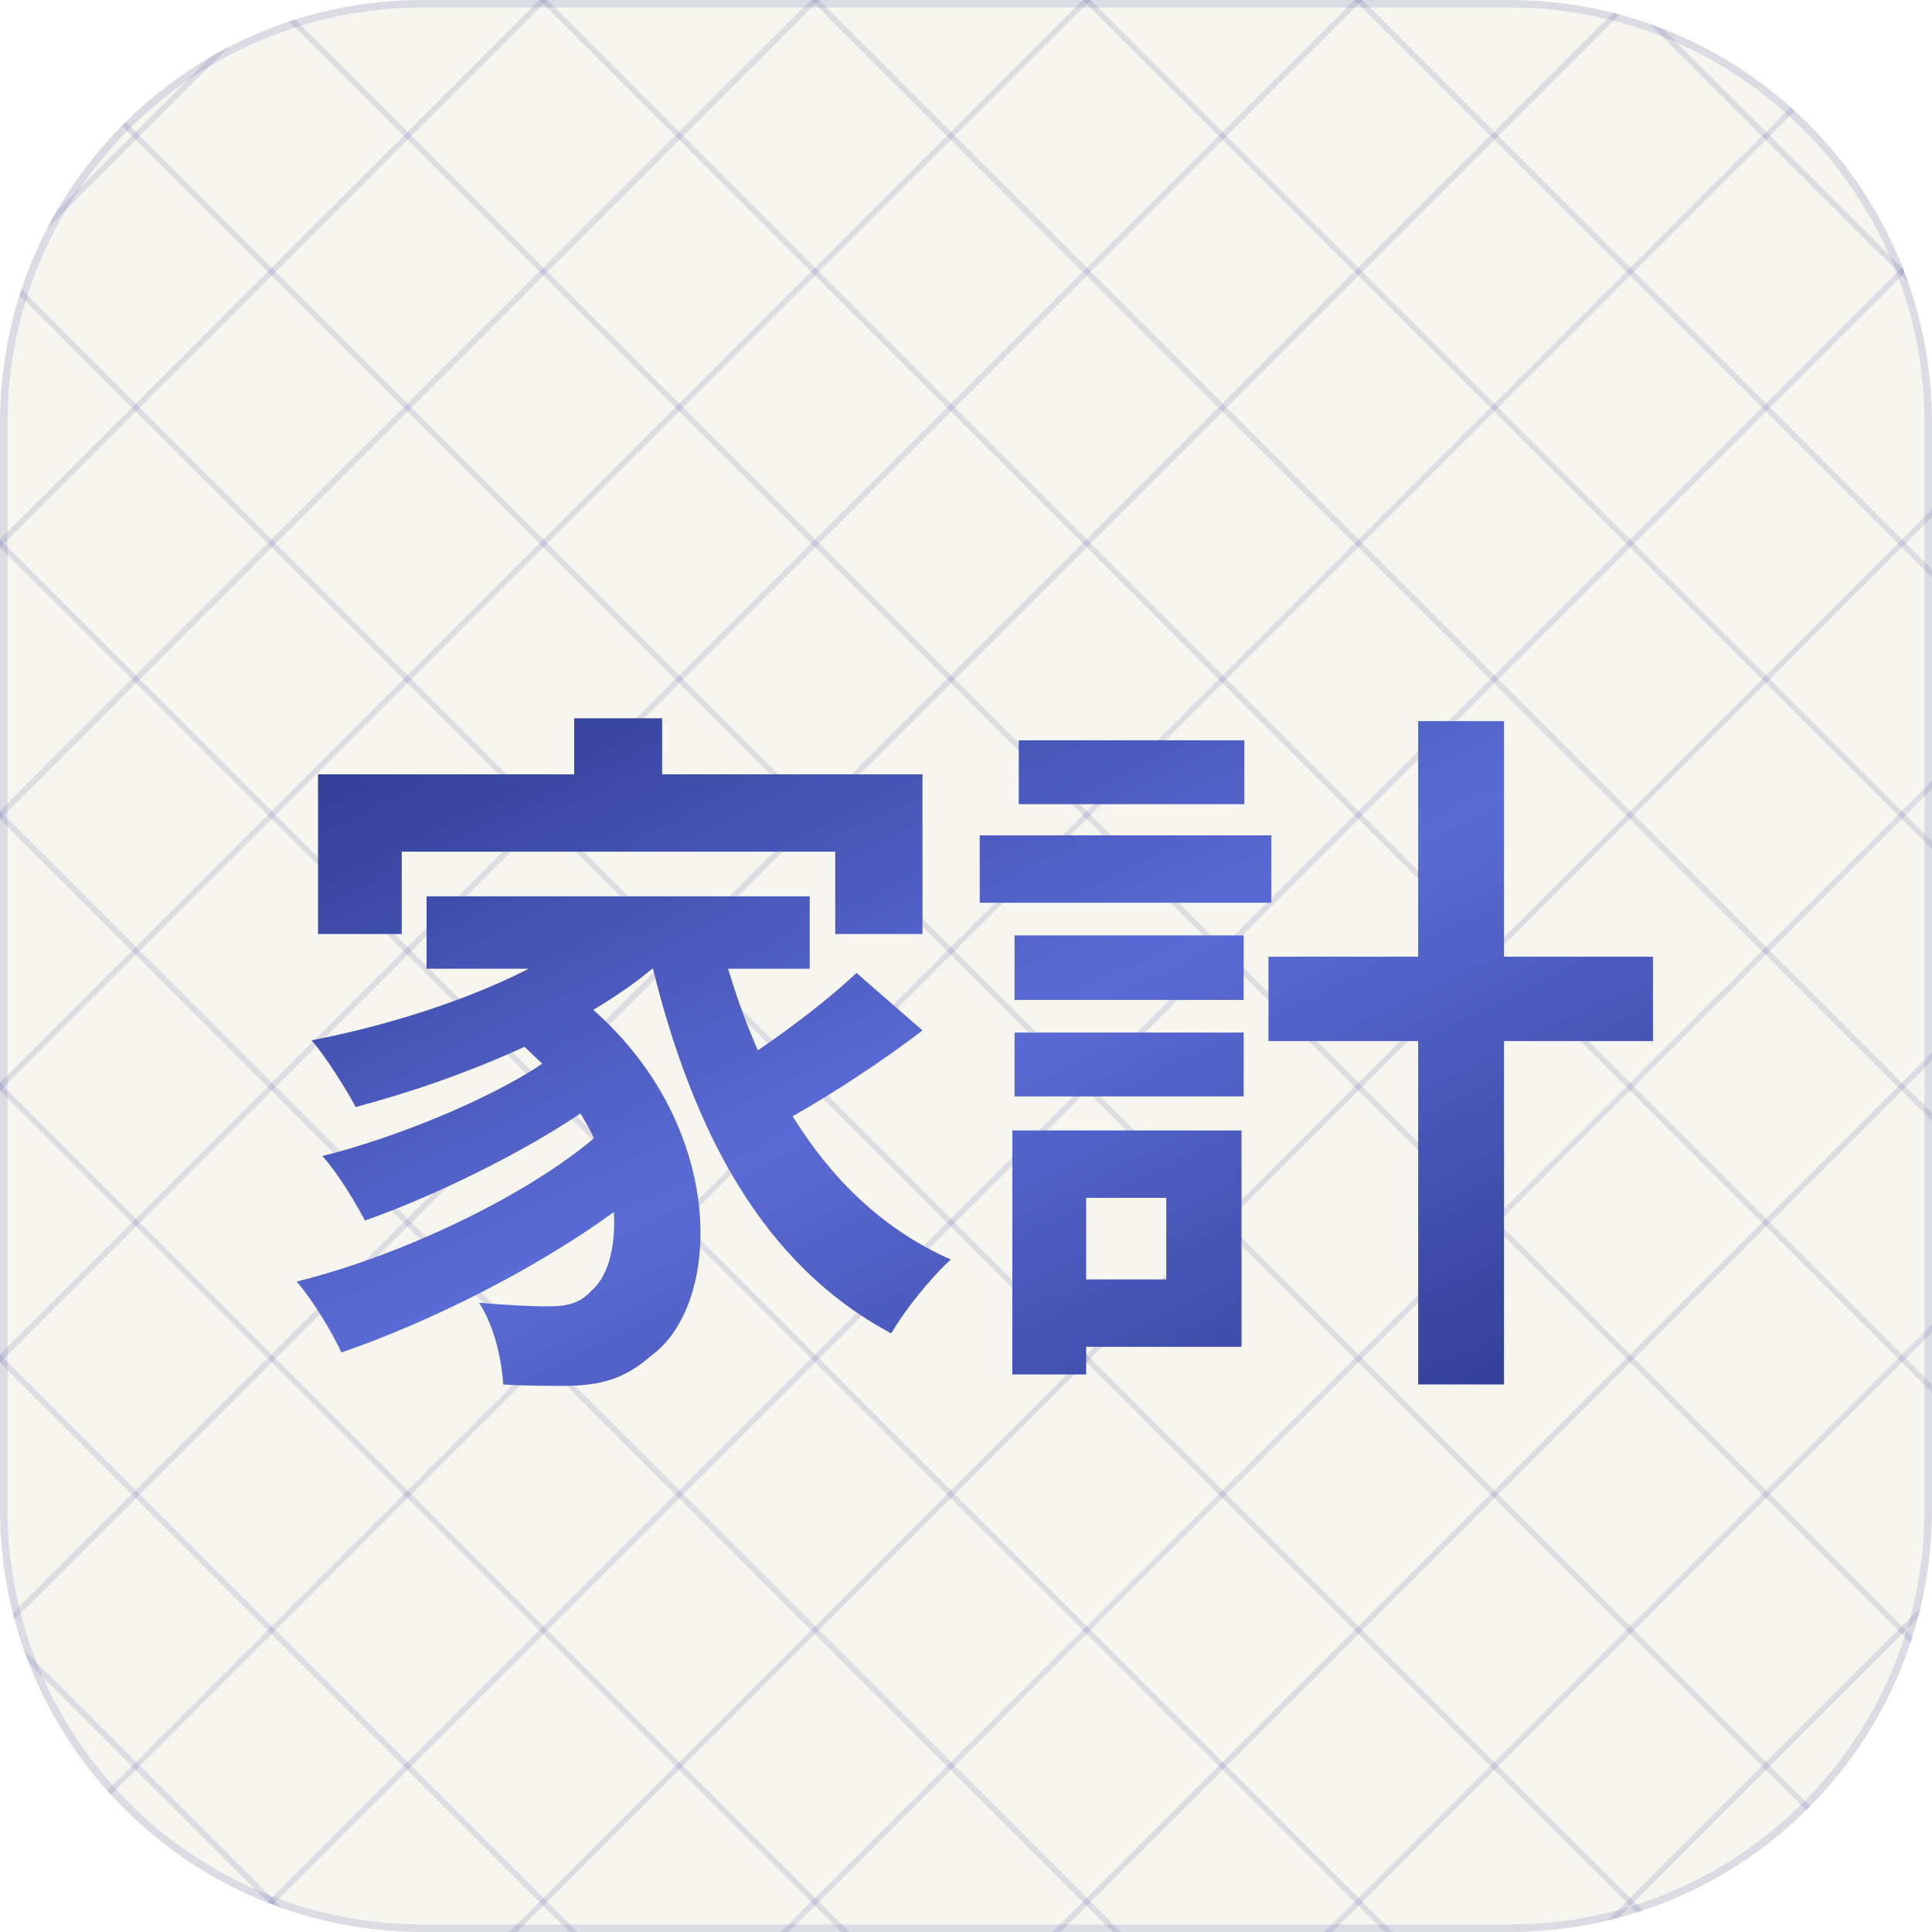
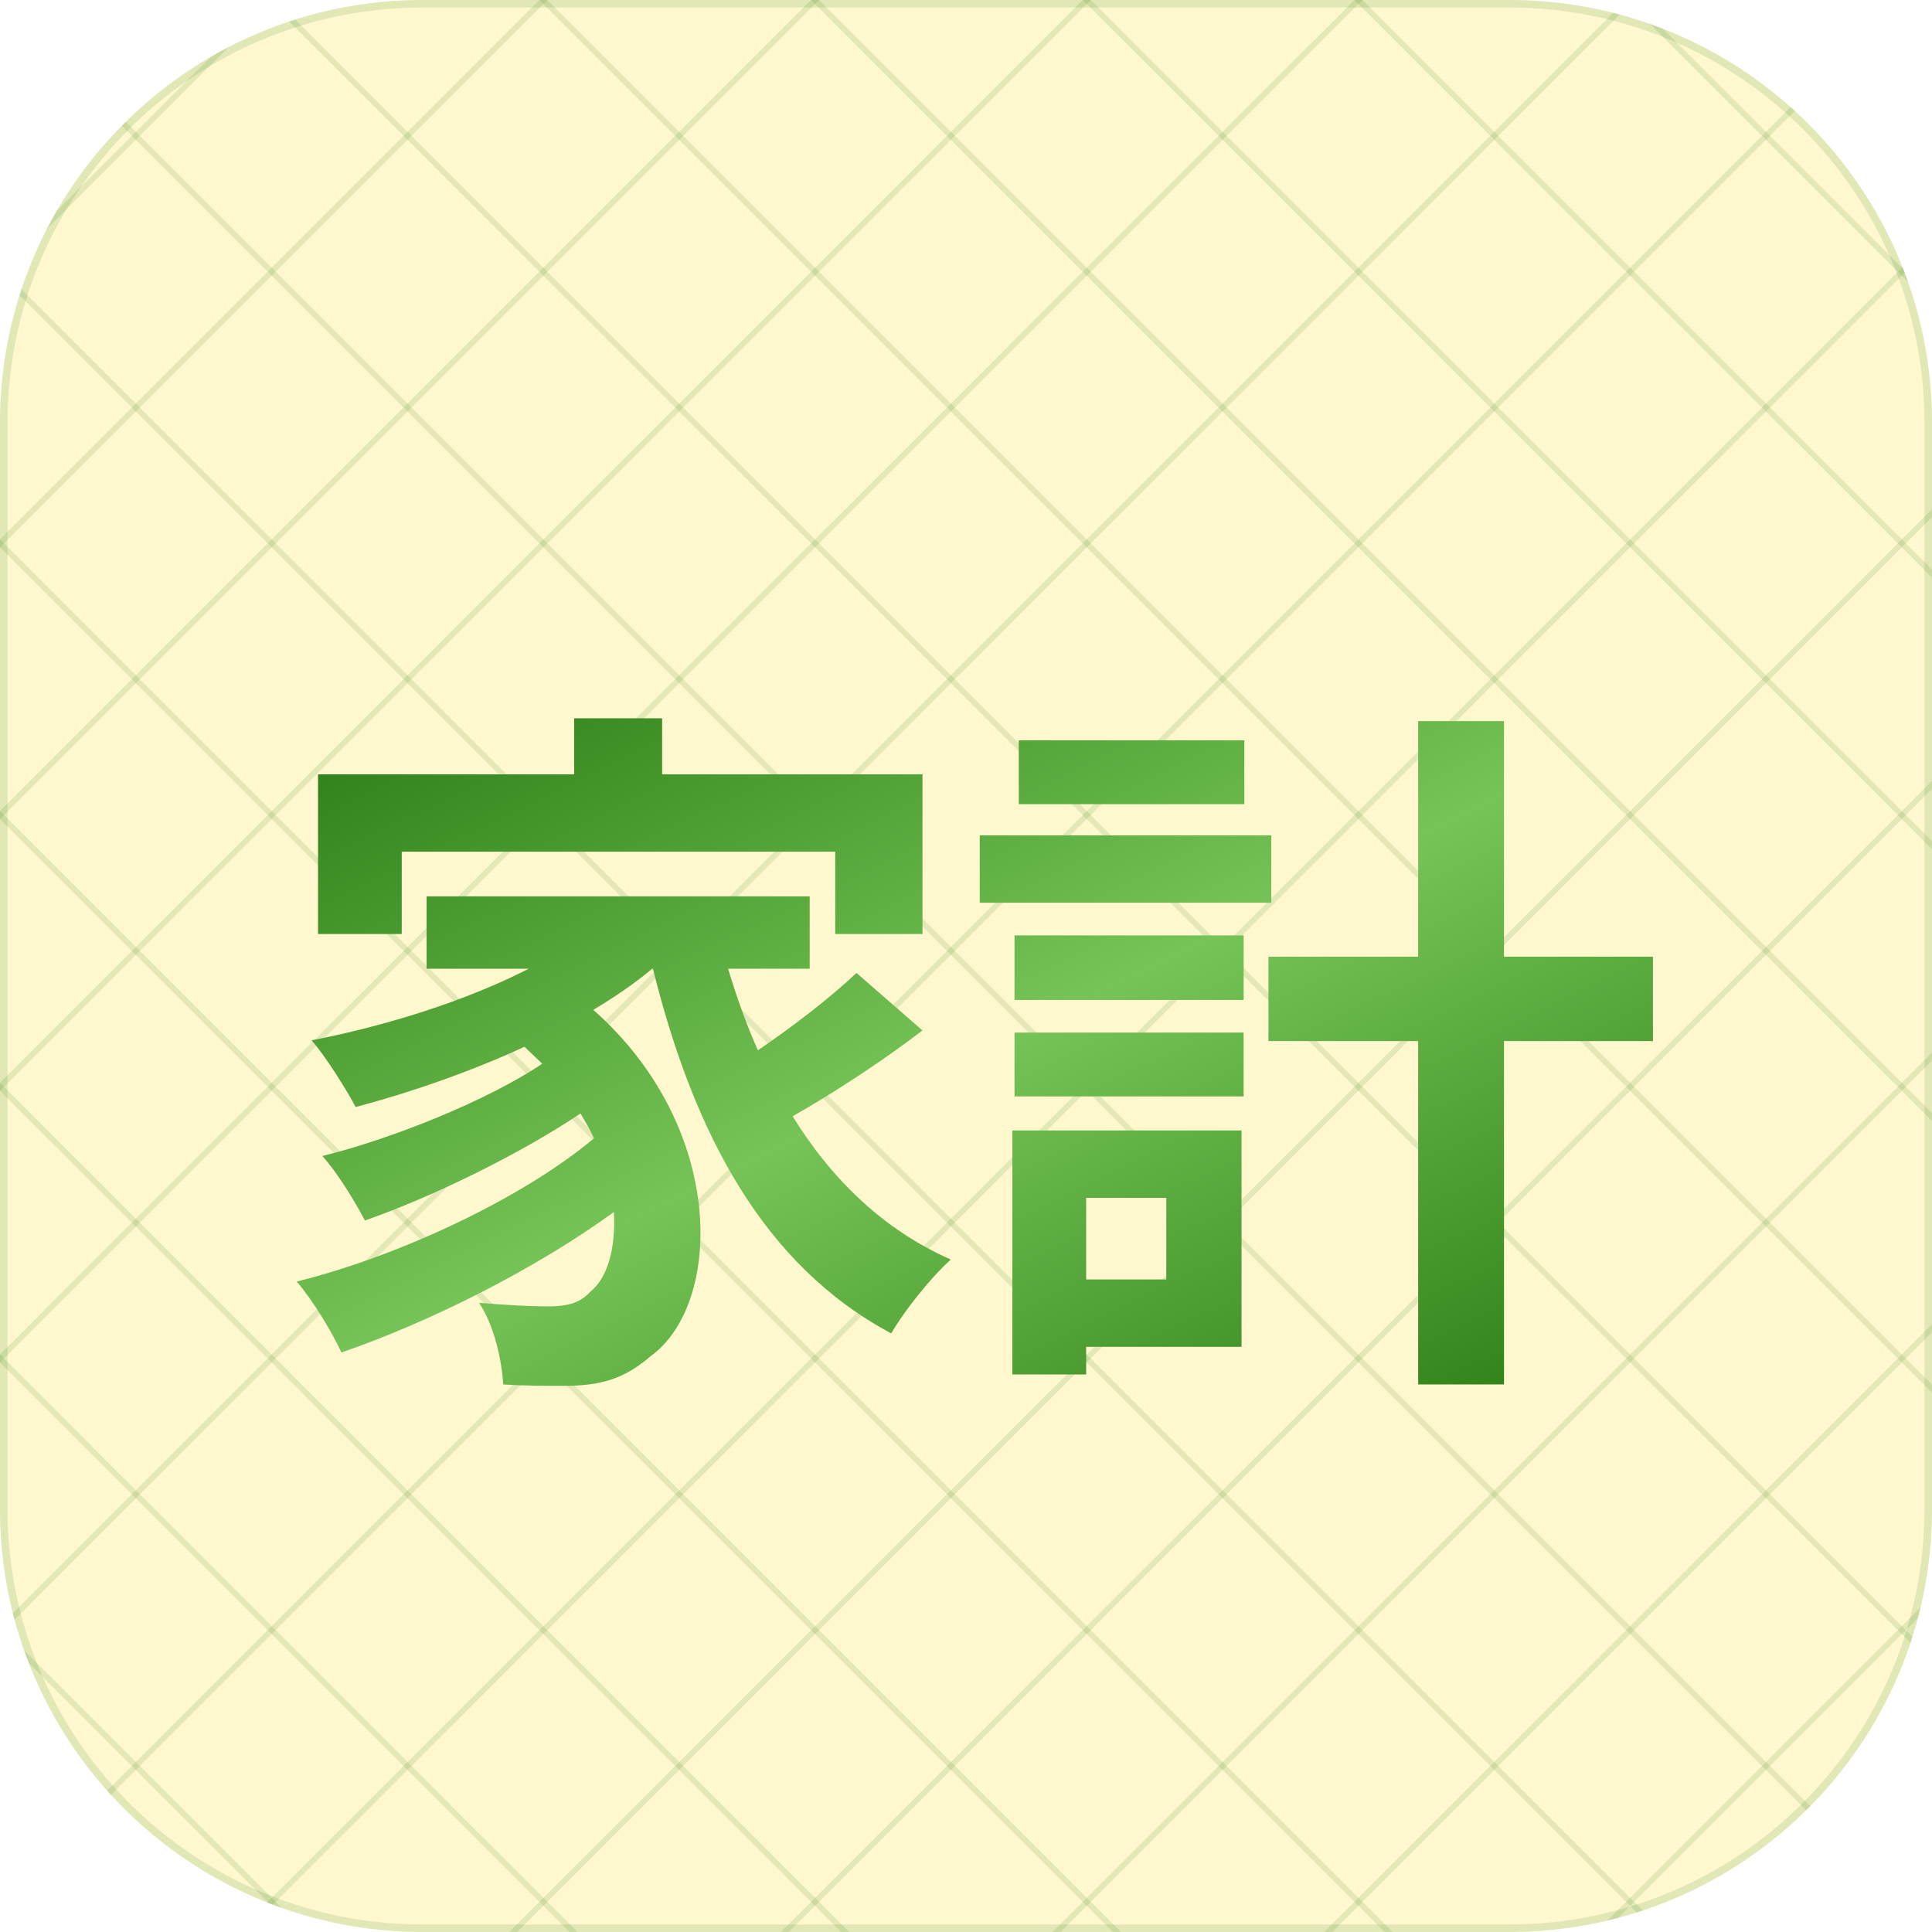
<svg xmlns="http://www.w3.org/2000/svg" viewBox="0 0 512 512" role="img" aria-label="Kakei">
  <defs>
    <linearGradient id="ink" x1="0" y1="0" x2="1" y2="1">
-       <stop offset="0%" stop-color="#2F3B8F" />
-       <stop offset="50%" stop-color="#5B6BD6" />
-       <stop offset="100%" stop-color="#2F3B8F" />
+       <stop offset="0%" stop-color="#2A7C13" />
+       <stop offset="50%" stop-color="#76C457" />
+       <stop offset="100%" stop-color="#2A7C13" />
    </linearGradient>
    <pattern id="lattice" width="72" height="72" patternUnits="userSpaceOnUse">
-       <path d="M-18 18 L18 -18 M0 72 L72 0 M54 90 L90 54" stroke="#2F3B8F" stroke-opacity="0.13" stroke-width="1.5" fill="none" />
-       <path d="M-18 54 L18 90 M0 0 L72 72 M54 -18 L90 18" stroke="#2F3B8F" stroke-opacity="0.13" stroke-width="1.5" fill="none" />
+       <path d="M-18 18 L18 -18 M0 72 L72 0 M54 90 L90 54" stroke="#2A7C13" stroke-opacity="0.13" stroke-width="1.5" fill="none" />
+       <path d="M-18 54 L18 90 M0 0 L72 72 M54 -18 L90 18" stroke="#2A7C13" stroke-opacity="0.13" stroke-width="1.5" fill="none" />
    </pattern>
  </defs>
-   <rect width="512" height="512" rx="112" fill="#F7F5F0" />
+   <rect width="512" height="512" rx="112" fill="#FFF8CF" />
  <rect width="512" height="512" rx="112" fill="url(#lattice)" />
-   <rect x="1" y="1" width="510" height="510" rx="111" fill="none" stroke="#2F3B8F" stroke-opacity="0.14" stroke-width="2" />
+   <rect x="1" y="1" width="510" height="510" rx="111" fill="none" stroke="#2A7C13" stroke-opacity="0.14" stroke-width="2" />
  <text x="256" y="268" fill="url(#ink)" font-family="Hiragino Sans, Hiragino Kaku Gothic ProN, Yu Gothic, Noto Sans JP, sans-serif" font-size="188" font-weight="600" letter-spacing="-4" text-anchor="middle" dominant-baseline="central">家計</text>
</svg>
